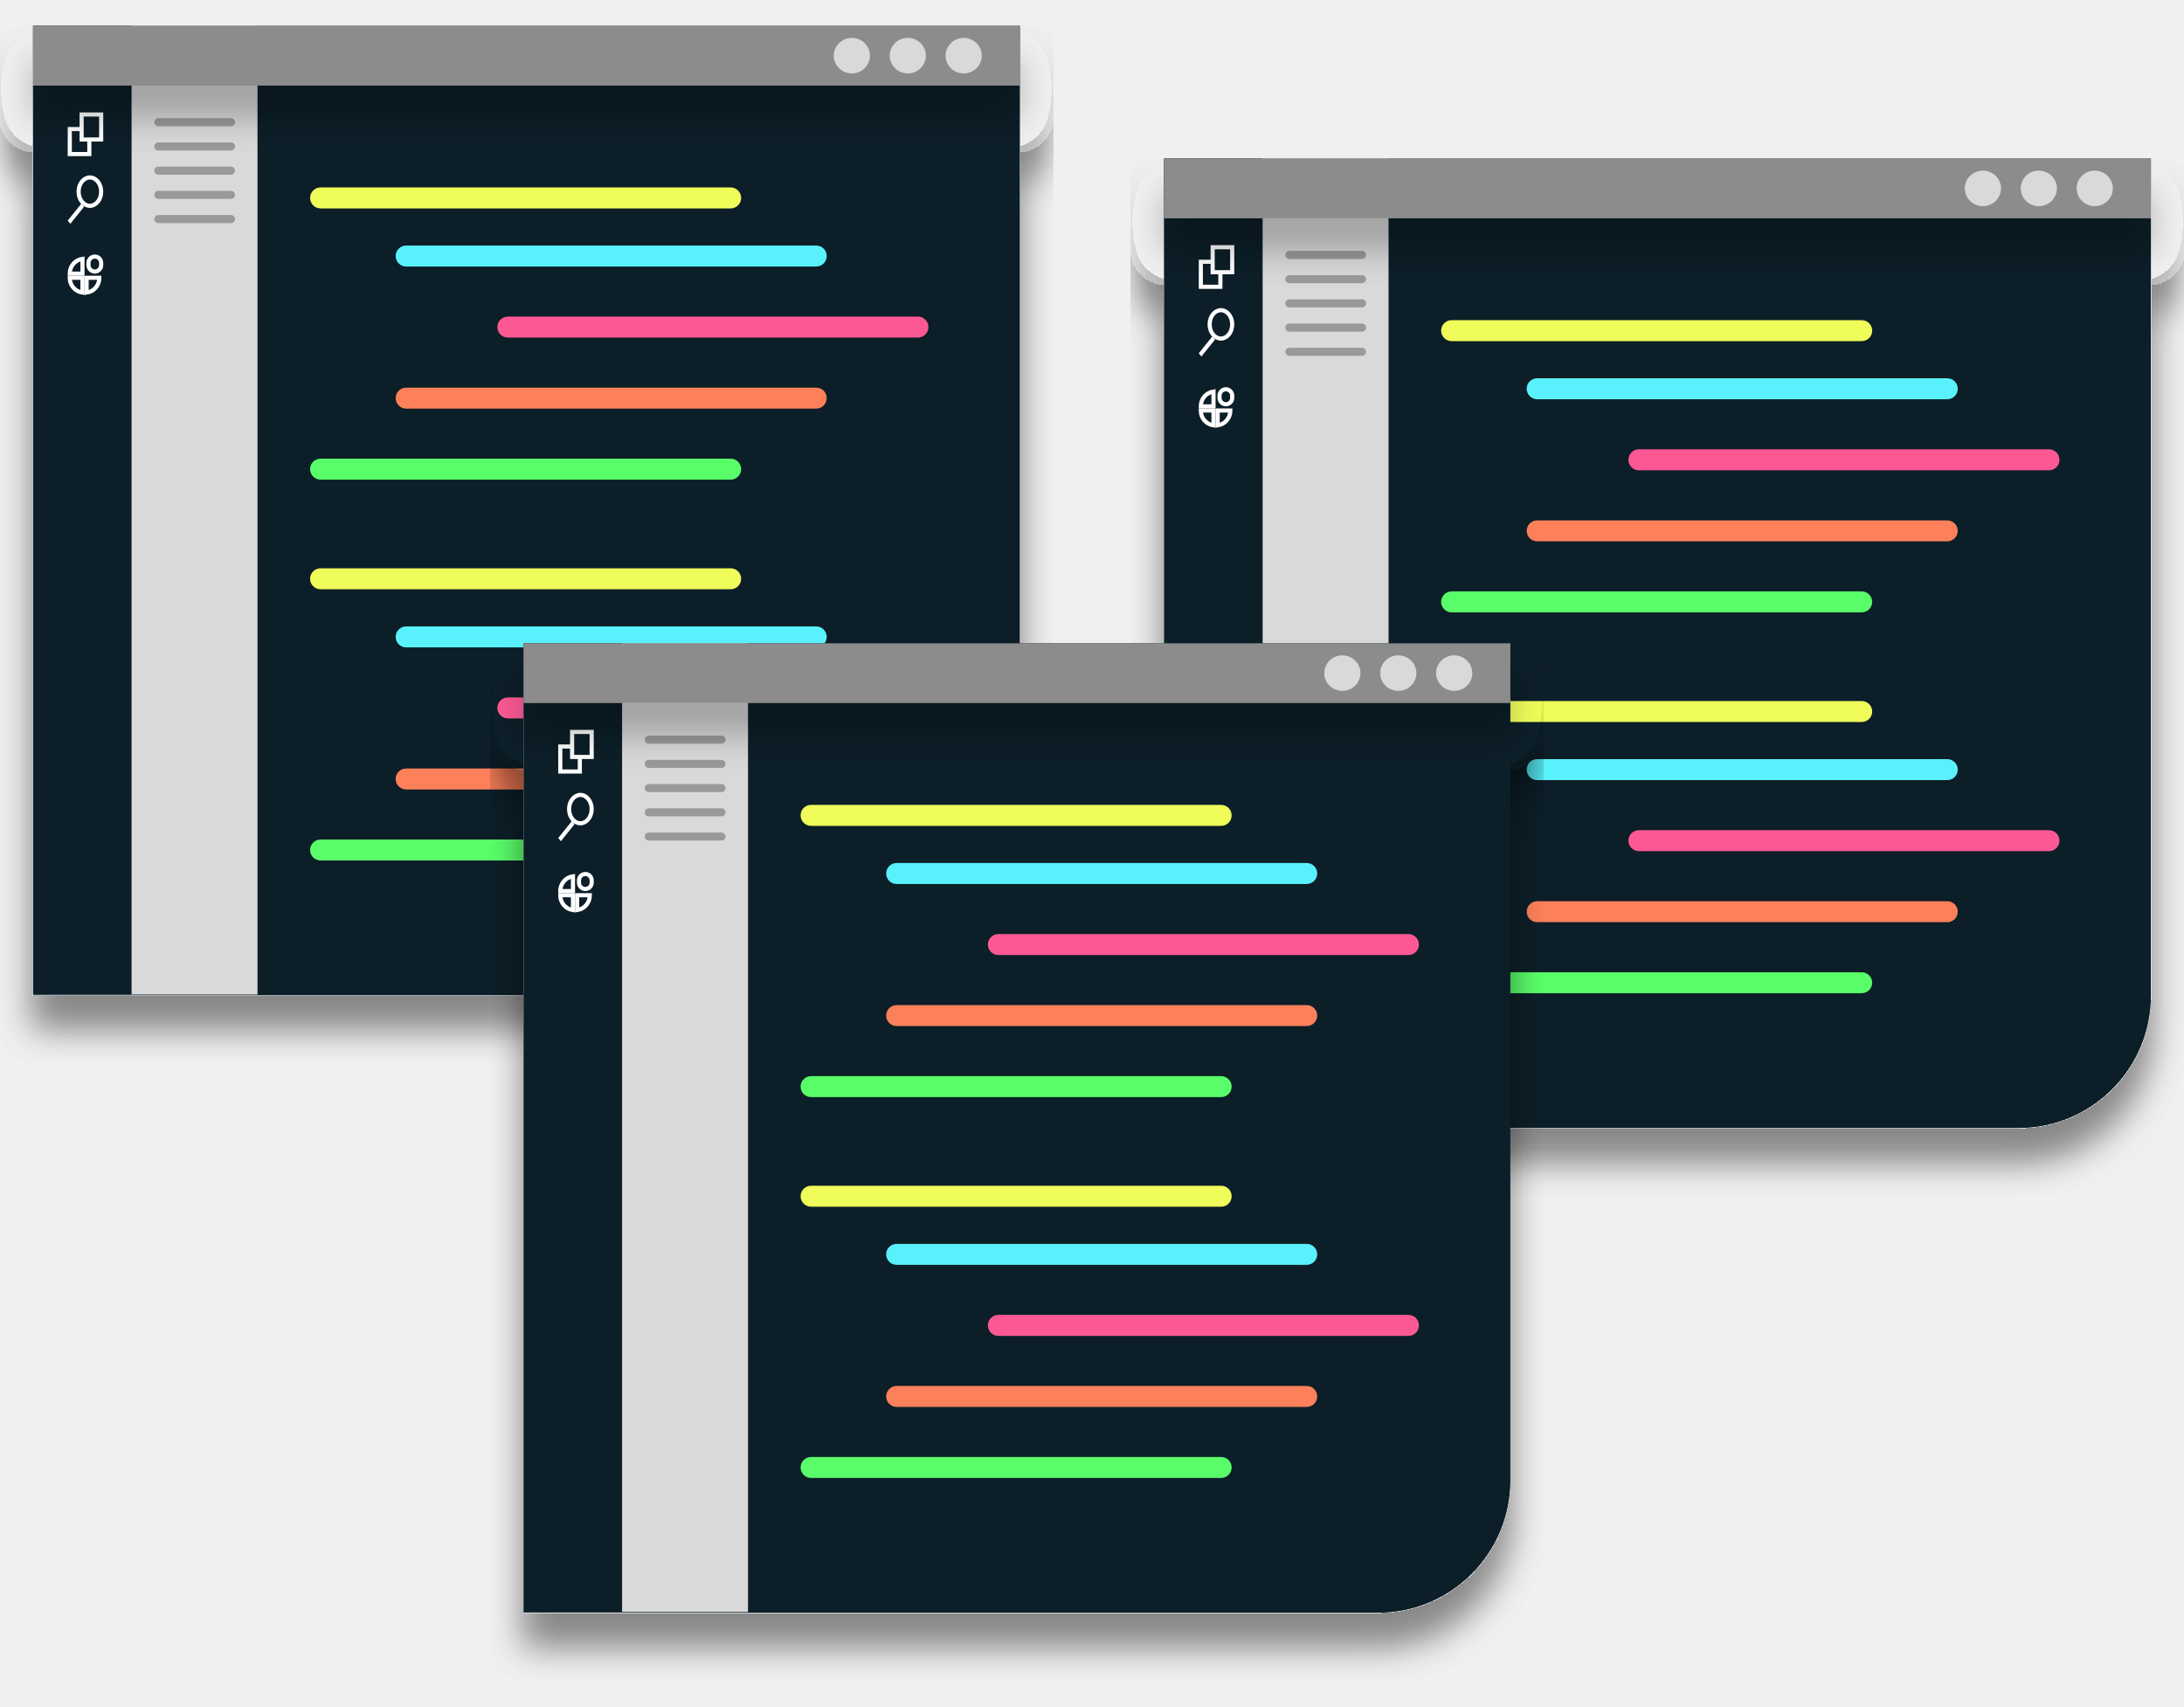
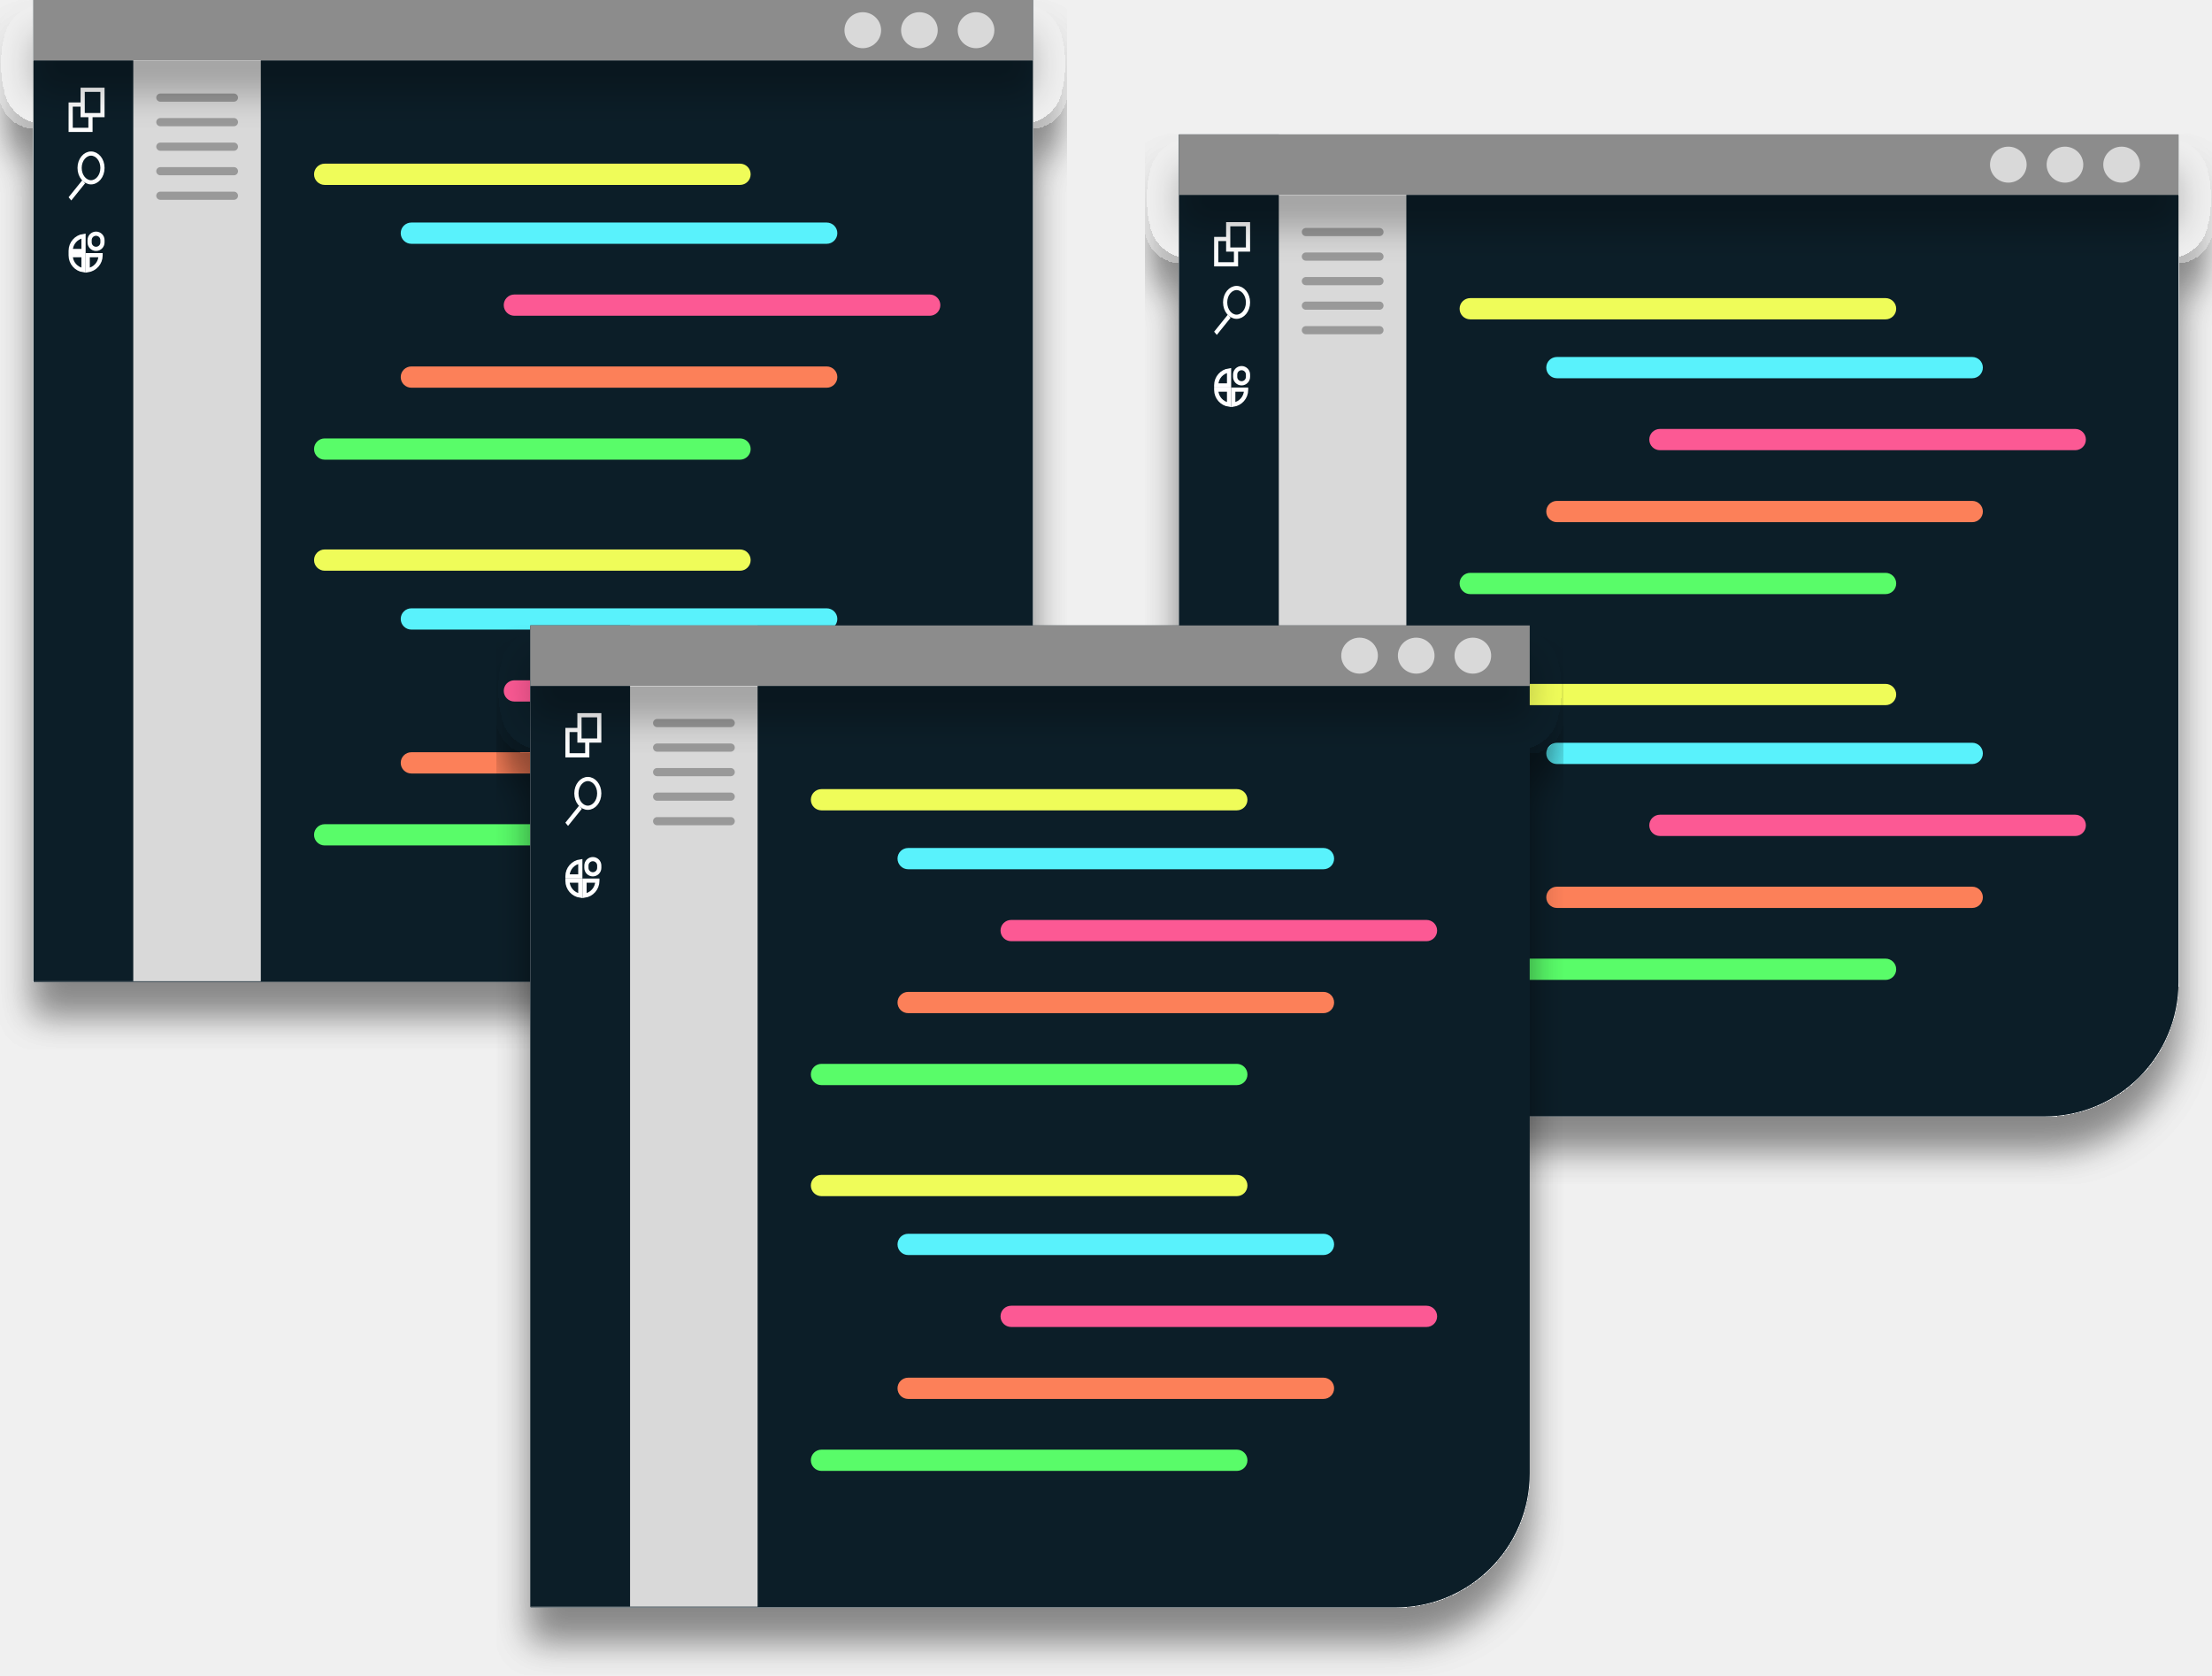
- <svg xmlns="http://www.w3.org/2000/svg" width="256" height="200" viewBox="0 0 264 200" fill="none">
+ <svg xmlns="http://www.w3.org/2000/svg" width="264" height="200" viewBox="0 0 264 200" fill="none">
  <g filter="url(#filter0_dd_9_121)">
    <path d="M4 0H123.281V101.188C123.281 110.025 116.117 117.188 107.281 117.188H4V0Z" fill="#0C1E28" />
    <path d="M4 0H31.127V117.097H4V0Z" fill="#D9D9D9" />
    <path d="M4 0H15.905V117.097H4V0Z" fill="#0C1E28" />
    <rect x="37.482" y="65.57" width="52.108" height="2.537" rx="1.269" fill="#EFFC59" />
    <rect x="37.482" y="98.356" width="52.108" height="2.537" rx="1.269" fill="#59FC69" />
    <rect x="47.826" y="89.769" width="52.108" height="2.537" rx="1.269" fill="#FC8059" />
    <rect x="60.121" y="81.182" width="52.108" height="2.537" rx="1.269" fill="#FC5994" />
    <rect x="47.826" y="72.595" width="52.108" height="2.537" rx="1.269" fill="#59F2FC" />
    <rect x="37.482" y="19.531" width="52.108" height="2.537" rx="1.269" fill="#EFFC59" />
    <rect x="37.482" y="52.318" width="52.108" height="2.537" rx="1.269" fill="#59FC69" />
    <rect x="47.826" y="43.731" width="52.108" height="2.537" rx="1.269" fill="#FC8059" />
    <rect x="60.121" y="35.144" width="52.108" height="2.537" rx="1.269" fill="#FC5994" />
    <rect x="47.826" y="26.557" width="52.108" height="2.537" rx="1.269" fill="#59F2FC" />
    <rect x="8.435" y="12.475" width="2.362" height="3.023" stroke="white" stroke-width="0.5" />
    <rect x="9.867" y="10.713" width="2.362" height="3.023" fill="#0C1E28" stroke="white" stroke-width="0.5" />
    <path d="M12.229 20.04C12.229 21.036 11.574 21.756 10.865 21.756C10.155 21.756 9.501 21.036 9.501 20.04C9.501 19.044 10.155 18.325 10.865 18.325C11.574 18.325 12.229 19.044 12.229 20.04Z" stroke="white" stroke-width="0.5" />
    <line y1="-0.25" x2="2.625" y2="-0.25" transform="matrix(-0.627241 0.778825 -0.64196 -0.766738 9.83179 21.4948)" stroke="white" stroke-width="0.5" />
    <path d="M8.435 30.455H9.969V32.249C9.102 32.127 8.435 31.383 8.435 30.483V30.455Z" stroke="white" stroke-width="0.5" />
    <rect x="10.695" y="27.887" width="1.534" height="1.811" rx="0.767" stroke="white" stroke-width="0.5" />
    <path d="M8.435 29.928C8.435 29.028 9.102 28.283 9.969 28.162V29.955H8.435V29.928Z" stroke="white" stroke-width="0.5" />
    <path d="M10.469 30.455H12.003V30.483C12.003 31.383 11.336 32.127 10.469 32.249V30.455Z" stroke="white" stroke-width="0.5" />
    <rect x="18.649" y="11.161" width="9.758" height="0.976" rx="0.488" fill="#999999" />
    <rect x="18.649" y="22.87" width="9.758" height="0.976" rx="0.488" fill="#999999" />
    <rect x="18.649" y="19.943" width="9.758" height="0.976" rx="0.488" fill="#999999" />
    <rect x="18.649" y="17.016" width="9.758" height="0.976" rx="0.488" fill="#999999" />
    <rect x="18.649" y="14.088" width="9.758" height="0.976" rx="0.488" fill="#999999" />
    <g filter="url(#filter1_d_9_121)">
      <path d="M4 0H123.281V7.221H4V0Z" fill="#8C8C8C" />
    </g>
    <ellipse cx="116.49" cy="3.604" rx="2.187" ry="2.147" fill="#D9D9D9" />
    <ellipse cx="102.972" cy="3.604" rx="2.187" ry="2.147" fill="#D9D9D9" />
    <ellipse cx="109.731" cy="3.604" rx="2.187" ry="2.147" fill="#D9D9D9" />
  </g>
  <g filter="url(#filter2_dd_9_121)">
    <path d="M140.719 16.044H260V117.232C260 126.068 252.837 133.232 244 133.232H140.719V16.044Z" fill="#0C1E28" />
    <path d="M140.719 16.044H167.847V133.14H140.719V16.044Z" fill="#D9D9D9" />
    <path d="M140.719 16.044H152.624V133.14H140.719V16.044Z" fill="#0C1E28" />
    <rect x="174.202" y="81.613" width="52.108" height="2.537" rx="1.269" fill="#EFFC59" />
    <rect x="174.202" y="114.4" width="52.108" height="2.537" rx="1.269" fill="#59FC69" />
    <rect x="184.545" y="105.813" width="52.108" height="2.537" rx="1.269" fill="#FC8059" />
    <rect x="196.84" y="97.226" width="52.108" height="2.537" rx="1.269" fill="#FC5994" />
    <rect x="184.545" y="88.639" width="52.108" height="2.537" rx="1.269" fill="#59F2FC" />
    <rect x="174.202" y="35.575" width="52.108" height="2.537" rx="1.269" fill="#EFFC59" />
    <rect x="174.202" y="68.362" width="52.108" height="2.537" rx="1.269" fill="#59FC69" />
    <rect x="184.545" y="59.775" width="52.108" height="2.537" rx="1.269" fill="#FC8059" />
    <rect x="196.84" y="51.188" width="52.108" height="2.537" rx="1.269" fill="#FC5994" />
    <rect x="184.545" y="42.601" width="52.108" height="2.537" rx="1.269" fill="#59F2FC" />
    <rect x="145.155" y="28.518" width="2.362" height="3.023" stroke="white" stroke-width="0.5" />
    <rect x="146.586" y="26.757" width="2.362" height="3.023" fill="#0C1E28" stroke="white" stroke-width="0.5" />
    <path d="M148.948 36.084C148.948 37.08 148.294 37.799 147.584 37.799C146.875 37.799 146.22 37.08 146.22 36.084C146.22 35.088 146.875 34.368 147.584 34.368C148.294 34.368 148.948 35.088 148.948 36.084Z" stroke="white" stroke-width="0.5" />
    <line y1="-0.25" x2="2.625" y2="-0.25" transform="matrix(-0.627241 0.778825 -0.64196 -0.766738 146.551 37.5383)" stroke="white" stroke-width="0.5" />
    <path d="M145.155 46.499H146.688V48.293C145.822 48.171 145.155 47.426 145.155 46.526V46.499Z" stroke="white" stroke-width="0.5" />
    <rect x="147.414" y="43.931" width="1.534" height="1.811" rx="0.767" stroke="white" stroke-width="0.5" />
    <path d="M145.155 45.971C145.155 45.071 145.822 44.327 146.688 44.205V45.999H145.155V45.971Z" stroke="white" stroke-width="0.5" />
    <path d="M147.188 46.499H148.722V46.526C148.722 47.426 148.055 48.171 147.188 48.293V46.499Z" stroke="white" stroke-width="0.5" />
    <rect x="155.368" y="27.204" width="9.758" height="0.976" rx="0.488" fill="#999999" />
    <rect x="155.368" y="38.914" width="9.758" height="0.976" rx="0.488" fill="#999999" />
    <rect x="155.368" y="35.987" width="9.758" height="0.976" rx="0.488" fill="#999999" />
    <rect x="155.368" y="33.059" width="9.758" height="0.976" rx="0.488" fill="#999999" />
    <rect x="155.368" y="30.132" width="9.758" height="0.976" rx="0.488" fill="#999999" />
    <g filter="url(#filter3_d_9_121)">
      <path d="M140.719 16.044H260V23.265H140.719V16.044Z" fill="#8C8C8C" />
    </g>
    <ellipse cx="253.21" cy="19.648" rx="2.187" ry="2.147" fill="#D9D9D9" />
    <ellipse cx="239.691" cy="19.648" rx="2.187" ry="2.147" fill="#D9D9D9" />
    <ellipse cx="246.45" cy="19.648" rx="2.187" ry="2.147" fill="#D9D9D9" />
  </g>
  <g filter="url(#filter4_dd_9_121)">
    <path d="M63.292 74.638H182.572V175.826C182.572 184.662 175.409 191.826 166.572 191.826H63.292V74.638Z" fill="#0C1E28" />
    <path d="M63.292 74.638H90.419V191.734H63.292V74.638Z" fill="#D9D9D9" />
    <path d="M63.292 74.638H75.196V191.734H63.292V74.638Z" fill="#0C1E28" />
    <rect x="96.774" y="140.207" width="52.108" height="2.537" rx="1.269" fill="#EFFC59" />
    <rect x="96.774" y="172.994" width="52.108" height="2.537" rx="1.269" fill="#59FC69" />
    <rect x="107.117" y="164.407" width="52.108" height="2.537" rx="1.269" fill="#FC8059" />
    <rect x="119.412" y="155.82" width="52.108" height="2.537" rx="1.269" fill="#FC5994" />
    <rect x="107.117" y="147.233" width="52.108" height="2.537" rx="1.269" fill="#59F2FC" />
    <rect x="96.774" y="94.169" width="52.108" height="2.537" rx="1.269" fill="#EFFC59" />
    <rect x="96.774" y="126.956" width="52.108" height="2.537" rx="1.269" fill="#59FC69" />
    <rect x="107.117" y="118.369" width="52.108" height="2.537" rx="1.269" fill="#FC8059" />
    <rect x="119.412" y="109.782" width="52.108" height="2.537" rx="1.269" fill="#FC5994" />
    <rect x="107.117" y="101.195" width="52.108" height="2.537" rx="1.269" fill="#59F2FC" />
    <rect x="67.727" y="87.112" width="2.362" height="3.023" stroke="white" stroke-width="0.5" />
    <rect x="69.158" y="85.351" width="2.362" height="3.023" fill="#0C1E28" stroke="white" stroke-width="0.5" />
    <path d="M71.52 94.678C71.52 95.674 70.866 96.393 70.156 96.393C69.447 96.393 68.792 95.674 68.792 94.678C68.792 93.682 69.447 92.962 70.156 92.962C70.866 92.962 71.52 93.682 71.52 94.678Z" stroke="white" stroke-width="0.5" />
    <line y1="-0.25" x2="2.625" y2="-0.25" transform="matrix(-0.627241 0.778825 -0.64196 -0.766738 69.1233 96.1323)" stroke="white" stroke-width="0.5" />
    <path d="M67.727 105.093H69.261V106.887C68.394 106.765 67.727 106.021 67.727 105.12V105.093Z" stroke="white" stroke-width="0.5" />
    <rect x="69.987" y="102.525" width="1.534" height="1.811" rx="0.767" stroke="white" stroke-width="0.5" />
    <path d="M67.727 104.566C67.727 103.665 68.394 102.921 69.261 102.799V104.593H67.727V104.566Z" stroke="white" stroke-width="0.5" />
    <path d="M69.761 105.093H71.294V105.12C71.294 106.021 70.627 106.765 69.761 106.887V105.093Z" stroke="white" stroke-width="0.5" />
    <rect x="77.94" y="85.798" width="9.758" height="0.976" rx="0.488" fill="#999999" />
    <rect x="77.94" y="97.508" width="9.758" height="0.976" rx="0.488" fill="#999999" />
    <rect x="77.94" y="94.581" width="9.758" height="0.976" rx="0.488" fill="#999999" />
    <rect x="77.94" y="91.653" width="9.758" height="0.976" rx="0.488" fill="#999999" />
    <rect x="77.94" y="88.726" width="9.758" height="0.976" rx="0.488" fill="#999999" />
    <g filter="url(#filter5_d_9_121)">
      <path d="M63.292 74.638H182.572V81.859H63.292V74.638Z" fill="#8C8C8C" />
    </g>
    <ellipse cx="175.782" cy="78.242" rx="2.187" ry="2.147" fill="#D9D9D9" />
    <ellipse cx="162.263" cy="78.242" rx="2.187" ry="2.147" fill="#D9D9D9" />
    <ellipse cx="169.023" cy="78.242" rx="2.187" ry="2.147" fill="#D9D9D9" />
  </g>
  <defs>
    <filter id="filter0_dd_9_121" x="0" y="0" width="127.281" height="125.188" filterUnits="userSpaceOnUse" color-interpolation-filters="sRGB">
      <feFlood flood-opacity="0" result="BackgroundImageFix" />
      <feColorMatrix in="SourceAlpha" type="matrix" values="0 0 0 0 0 0 0 0 0 0 0 0 0 0 0 0 0 0 127 0" result="hardAlpha" />
      <feOffset dy="4" />
      <feGaussianBlur stdDeviation="2" />
      <feComposite in2="hardAlpha" operator="out" />
      <feColorMatrix type="matrix" values="0 0 0 0 0 0 0 0 0 0 0 0 0 0 0 0 0 0 0.25 0" />
      <feBlend mode="normal" in2="BackgroundImageFix" result="effect1_dropShadow_9_121" />
      <feColorMatrix in="SourceAlpha" type="matrix" values="0 0 0 0 0 0 0 0 0 0 0 0 0 0 0 0 0 0 127 0" result="hardAlpha" />
      <feOffset dy="4" />
      <feGaussianBlur stdDeviation="2" />
      <feComposite in2="hardAlpha" operator="out" />
      <feColorMatrix type="matrix" values="0 0 0 0 0 0 0 0 0 0 0 0 0 0 0 0 0 0 0.25 0" />
      <feBlend mode="normal" in2="effect1_dropShadow_9_121" result="effect2_dropShadow_9_121" />
      <feBlend mode="normal" in="SourceGraphic" in2="effect2_dropShadow_9_121" result="shape" />
    </filter>
    <filter id="filter1_d_9_121" x="0" y="0" width="127.281" height="15.221" filterUnits="userSpaceOnUse" color-interpolation-filters="sRGB">
      <feFlood flood-opacity="0" result="BackgroundImageFix" />
      <feColorMatrix in="SourceAlpha" type="matrix" values="0 0 0 0 0 0 0 0 0 0 0 0 0 0 0 0 0 0 127 0" result="hardAlpha" />
      <feOffset dy="4" />
      <feGaussianBlur stdDeviation="2" />
      <feComposite in2="hardAlpha" operator="out" />
      <feColorMatrix type="matrix" values="0 0 0 0 0 0 0 0 0 0 0 0 0 0 0 0 0 0 0.25 0" />
      <feBlend mode="normal" in2="BackgroundImageFix" result="effect1_dropShadow_9_121" />
      <feBlend mode="normal" in="SourceGraphic" in2="effect1_dropShadow_9_121" result="shape" />
    </filter>
    <filter id="filter2_dd_9_121" x="136.719" y="16.044" width="127.281" height="125.188" filterUnits="userSpaceOnUse" color-interpolation-filters="sRGB">
      <feFlood flood-opacity="0" result="BackgroundImageFix" />
      <feColorMatrix in="SourceAlpha" type="matrix" values="0 0 0 0 0 0 0 0 0 0 0 0 0 0 0 0 0 0 127 0" result="hardAlpha" />
      <feOffset dy="4" />
      <feGaussianBlur stdDeviation="2" />
      <feComposite in2="hardAlpha" operator="out" />
      <feColorMatrix type="matrix" values="0 0 0 0 0 0 0 0 0 0 0 0 0 0 0 0 0 0 0.25 0" />
      <feBlend mode="normal" in2="BackgroundImageFix" result="effect1_dropShadow_9_121" />
      <feColorMatrix in="SourceAlpha" type="matrix" values="0 0 0 0 0 0 0 0 0 0 0 0 0 0 0 0 0 0 127 0" result="hardAlpha" />
      <feOffset dy="4" />
      <feGaussianBlur stdDeviation="2" />
      <feComposite in2="hardAlpha" operator="out" />
      <feColorMatrix type="matrix" values="0 0 0 0 0 0 0 0 0 0 0 0 0 0 0 0 0 0 0.25 0" />
      <feBlend mode="normal" in2="effect1_dropShadow_9_121" result="effect2_dropShadow_9_121" />
      <feBlend mode="normal" in="SourceGraphic" in2="effect2_dropShadow_9_121" result="shape" />
    </filter>
    <filter id="filter3_d_9_121" x="136.719" y="16.044" width="127.281" height="15.221" filterUnits="userSpaceOnUse" color-interpolation-filters="sRGB">
      <feFlood flood-opacity="0" result="BackgroundImageFix" />
      <feColorMatrix in="SourceAlpha" type="matrix" values="0 0 0 0 0 0 0 0 0 0 0 0 0 0 0 0 0 0 127 0" result="hardAlpha" />
      <feOffset dy="4" />
      <feGaussianBlur stdDeviation="2" />
      <feComposite in2="hardAlpha" operator="out" />
      <feColorMatrix type="matrix" values="0 0 0 0 0 0 0 0 0 0 0 0 0 0 0 0 0 0 0.25 0" />
      <feBlend mode="normal" in2="BackgroundImageFix" result="effect1_dropShadow_9_121" />
      <feBlend mode="normal" in="SourceGraphic" in2="effect1_dropShadow_9_121" result="shape" />
    </filter>
    <filter id="filter4_dd_9_121" x="59.292" y="74.638" width="127.281" height="125.188" filterUnits="userSpaceOnUse" color-interpolation-filters="sRGB">
      <feFlood flood-opacity="0" result="BackgroundImageFix" />
      <feColorMatrix in="SourceAlpha" type="matrix" values="0 0 0 0 0 0 0 0 0 0 0 0 0 0 0 0 0 0 127 0" result="hardAlpha" />
      <feOffset dy="4" />
      <feGaussianBlur stdDeviation="2" />
      <feComposite in2="hardAlpha" operator="out" />
      <feColorMatrix type="matrix" values="0 0 0 0 0 0 0 0 0 0 0 0 0 0 0 0 0 0 0.25 0" />
      <feBlend mode="normal" in2="BackgroundImageFix" result="effect1_dropShadow_9_121" />
      <feColorMatrix in="SourceAlpha" type="matrix" values="0 0 0 0 0 0 0 0 0 0 0 0 0 0 0 0 0 0 127 0" result="hardAlpha" />
      <feOffset dy="4" />
      <feGaussianBlur stdDeviation="2" />
      <feComposite in2="hardAlpha" operator="out" />
      <feColorMatrix type="matrix" values="0 0 0 0 0 0 0 0 0 0 0 0 0 0 0 0 0 0 0.25 0" />
      <feBlend mode="normal" in2="effect1_dropShadow_9_121" result="effect2_dropShadow_9_121" />
      <feBlend mode="normal" in="SourceGraphic" in2="effect2_dropShadow_9_121" result="shape" />
    </filter>
    <filter id="filter5_d_9_121" x="59.292" y="74.638" width="127.281" height="15.221" filterUnits="userSpaceOnUse" color-interpolation-filters="sRGB">
      <feFlood flood-opacity="0" result="BackgroundImageFix" />
      <feColorMatrix in="SourceAlpha" type="matrix" values="0 0 0 0 0 0 0 0 0 0 0 0 0 0 0 0 0 0 127 0" result="hardAlpha" />
      <feOffset dy="4" />
      <feGaussianBlur stdDeviation="2" />
      <feComposite in2="hardAlpha" operator="out" />
      <feColorMatrix type="matrix" values="0 0 0 0 0 0 0 0 0 0 0 0 0 0 0 0 0 0 0.25 0" />
      <feBlend mode="normal" in2="BackgroundImageFix" result="effect1_dropShadow_9_121" />
      <feBlend mode="normal" in="SourceGraphic" in2="effect1_dropShadow_9_121" result="shape" />
    </filter>
  </defs>
</svg>
